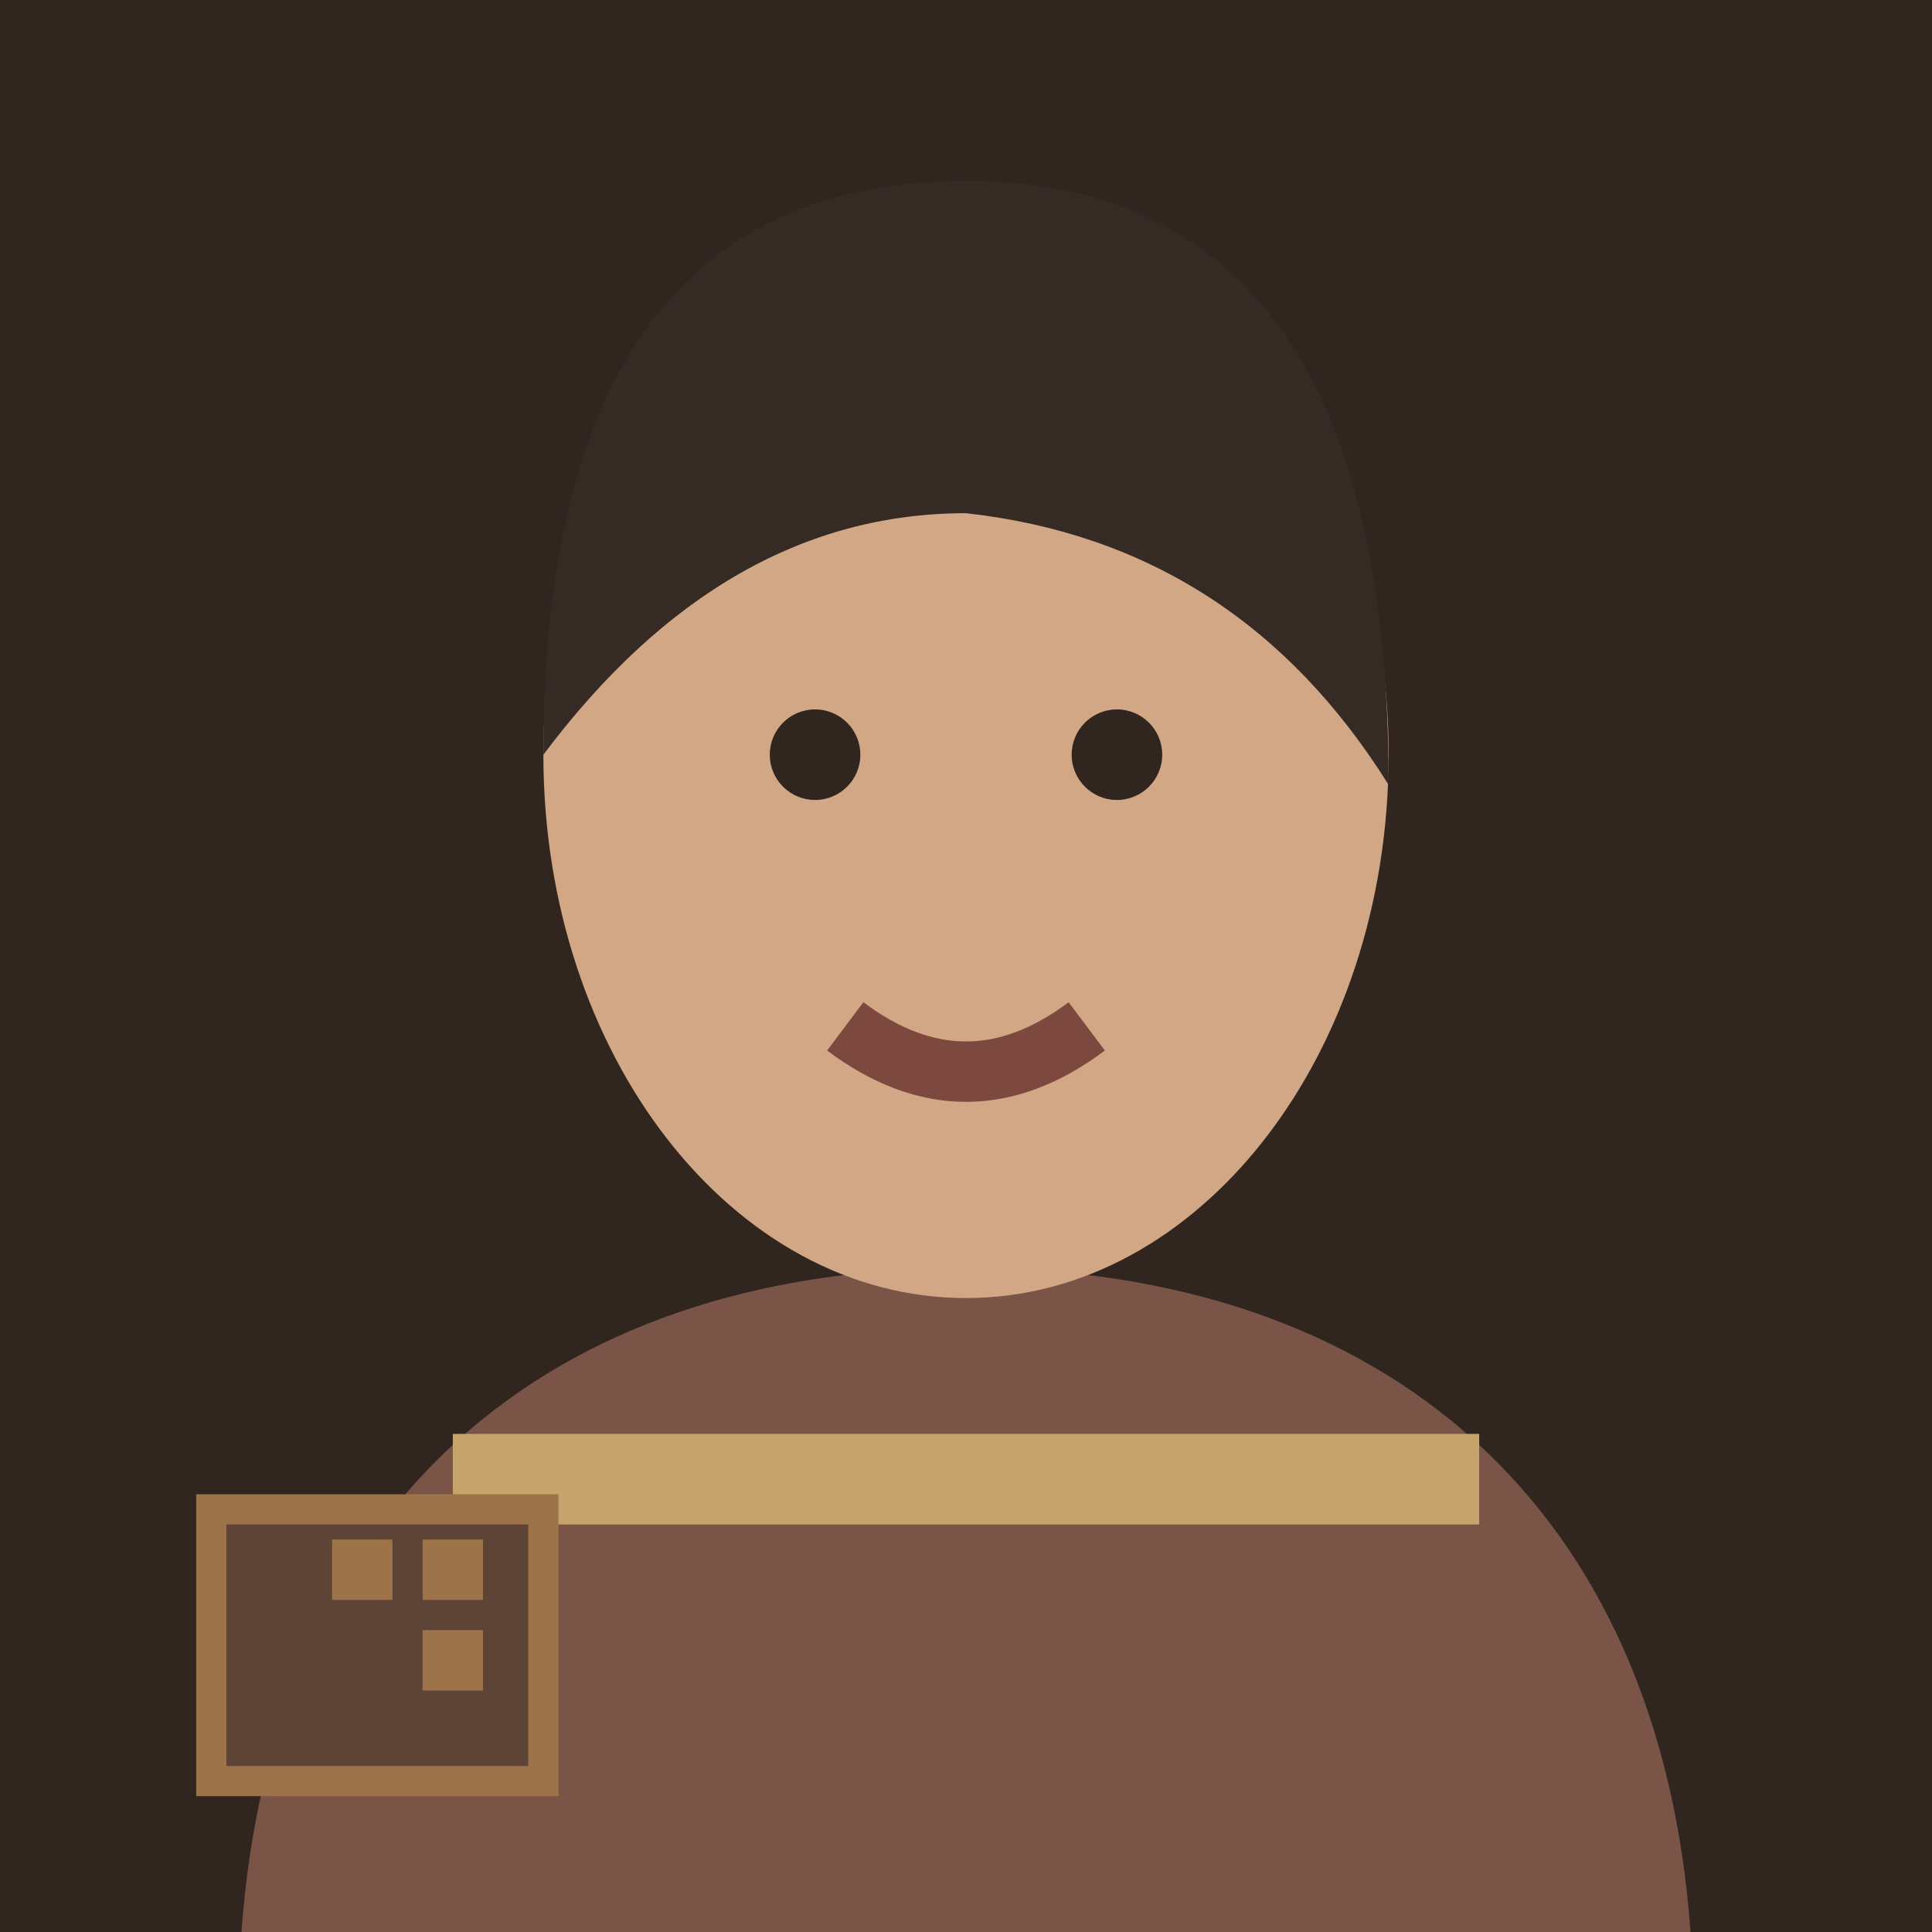
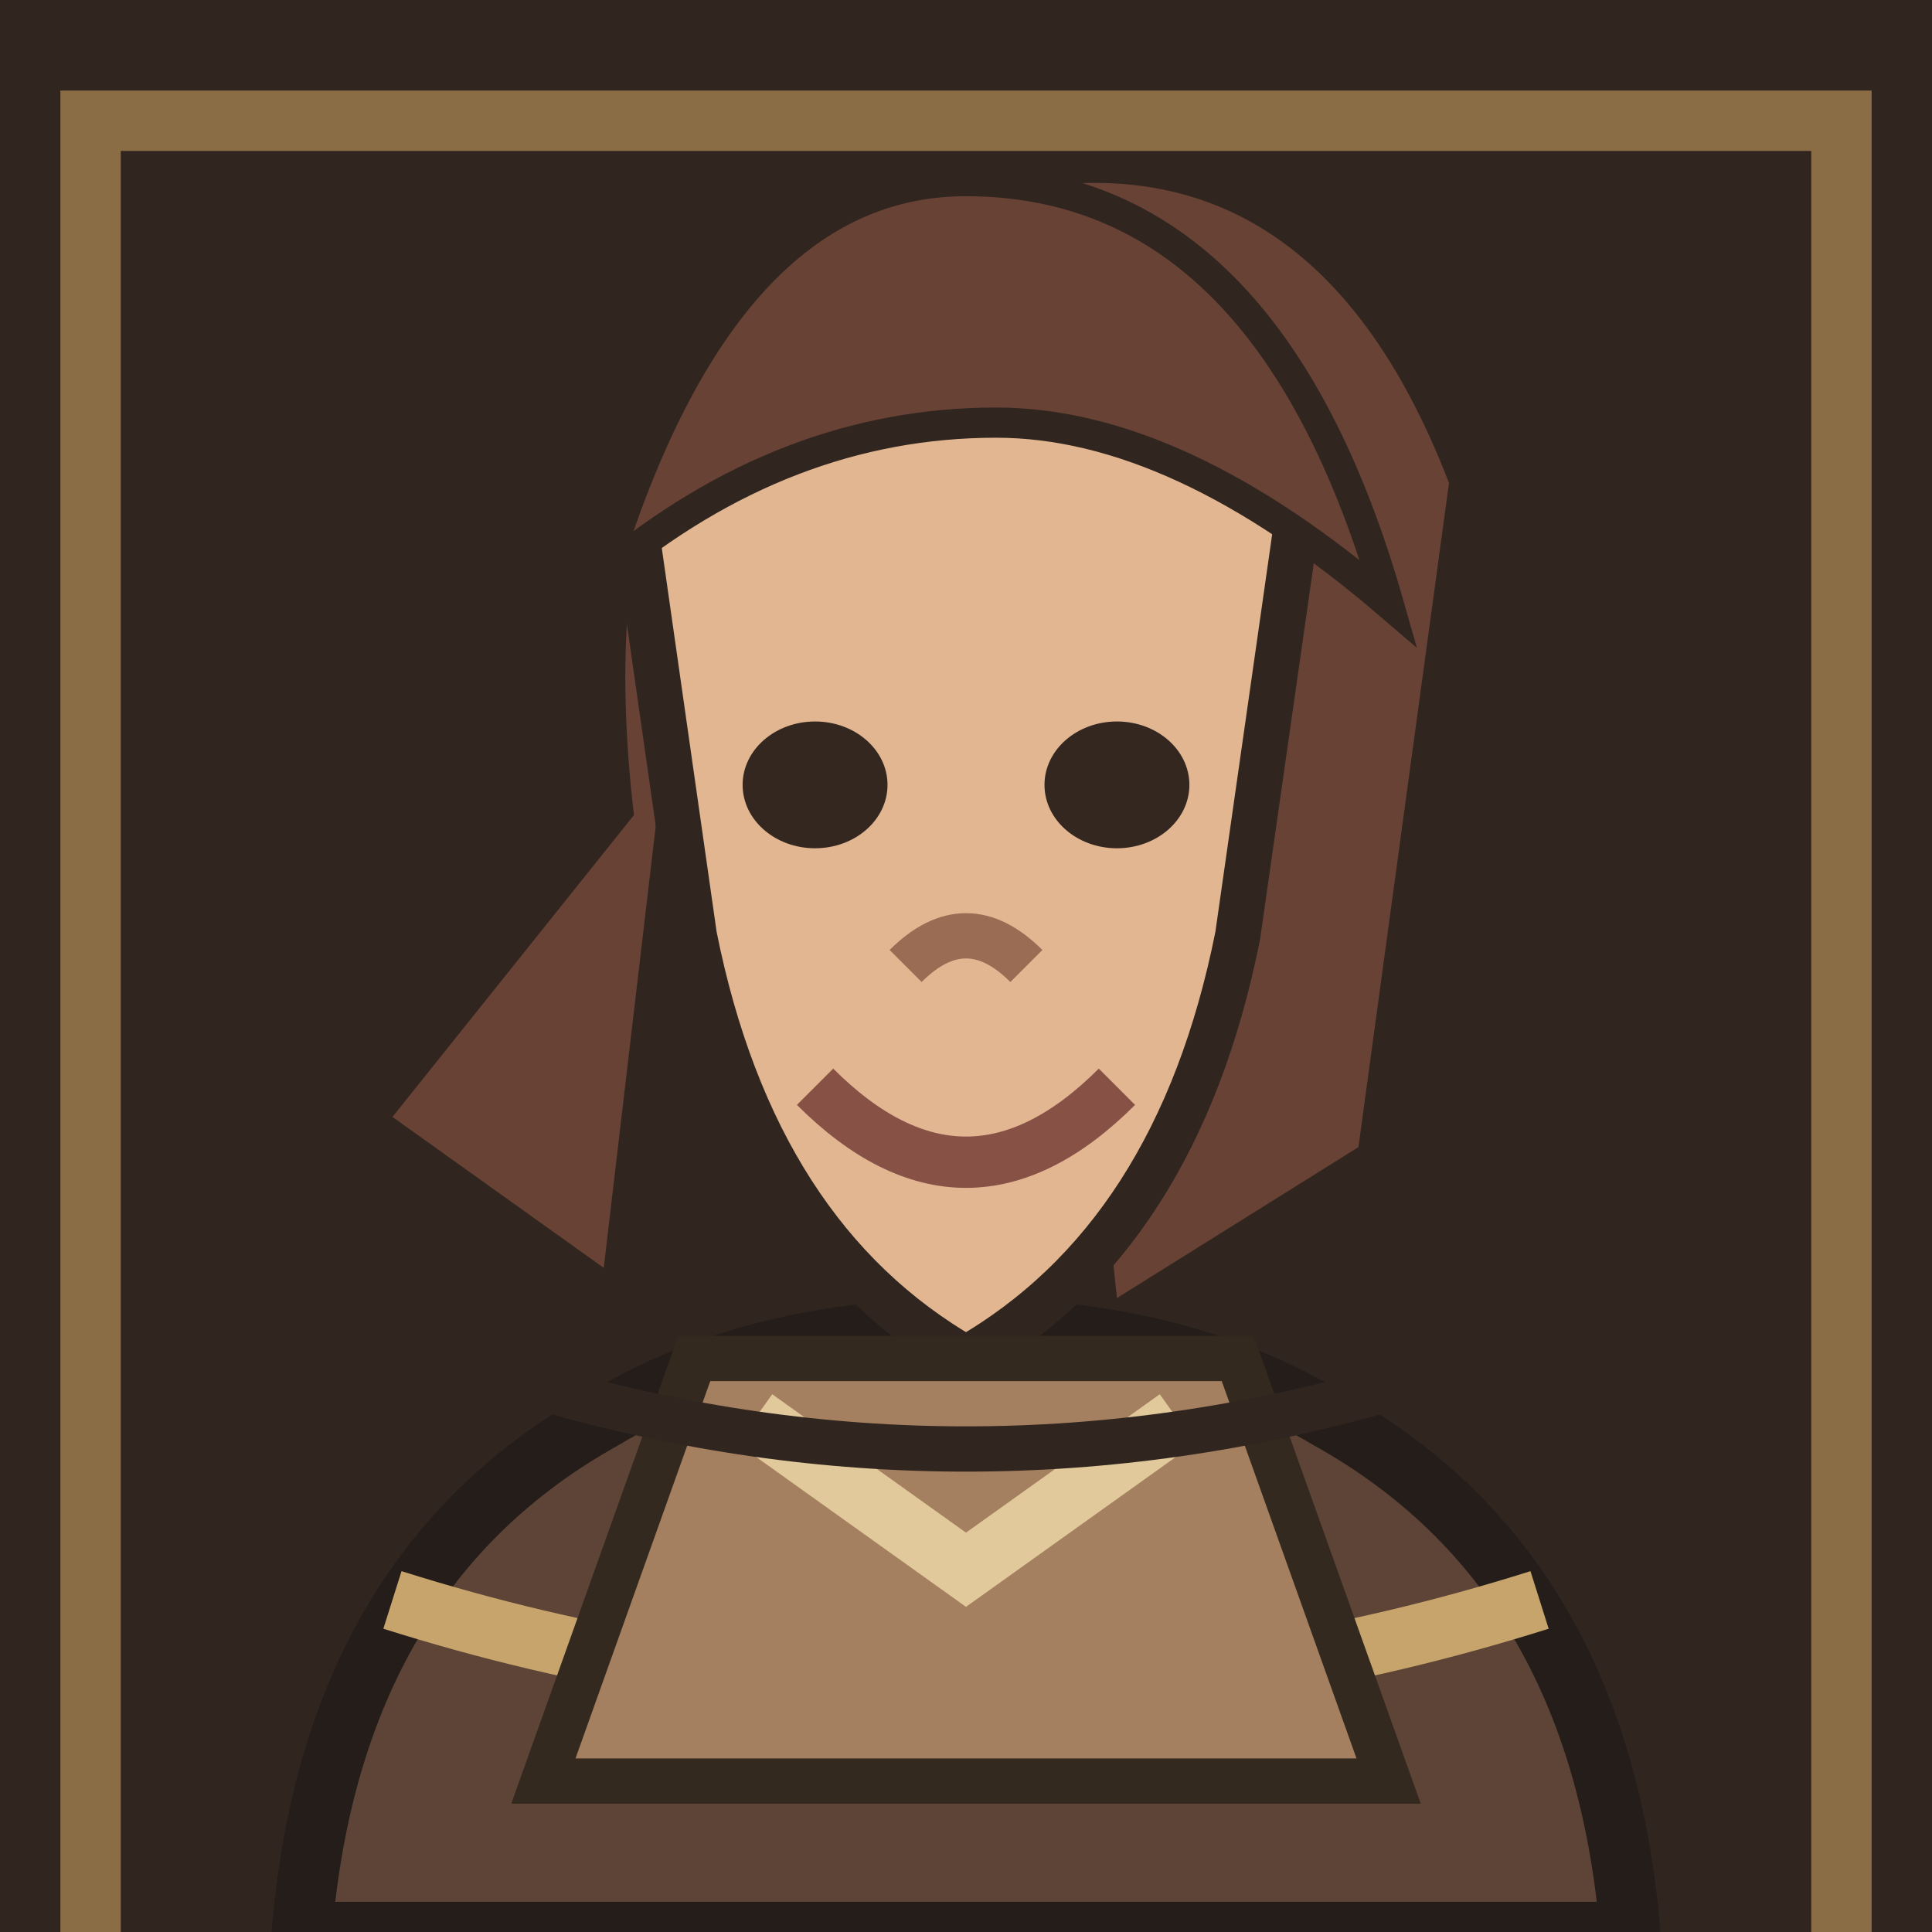
- <svg xmlns="http://www.w3.org/2000/svg" viewBox="0 0 64 64" width="64" height="64">
+ <svg xmlns="http://www.w3.org/2000/svg" viewBox="0 0 64 64" width="64" height="64" role="img" aria-label="타티야나의 창작 초상">
  <rect width="64" height="64" fill="#30251f" />
-   <path d="M8 64c1-14 10-22 24-22s23 8 24 22" fill="#7a5547" />
-   <ellipse cx="32" cy="25" rx="14" ry="18" fill="#d1a786" />
-   <path d="M18 25q0-19 14-19t14 20q-5-8-14-9-8 0-14 8" fill="#362a24" />
-   <circle cx="27" cy="25" r="1.5" fill="#30251f" />
-   <circle cx="37" cy="25" r="1.5" fill="#30251f" />
-   <path d="M28 34q4 3 8 0" fill="none" stroke="#7d483d" stroke-width="2" />
-   <path d="M15 49h34" stroke="#c6a46c" stroke-width="3" />
-   <g aria-label="셋방에서 재봉 일감을 받고 빌린 책을 읽는 세입자">
-     <path d="M7 50h11v9H7z" fill="#5d4436" stroke="#9d7449" stroke-width="1" />
-     <rect x="11" y="51" width="2" height="2" fill="#9d7449" />
-     <rect x="14" y="51" width="2" height="2" fill="#9d7449" />
-     <rect x="14" y="54" width="2" height="2" fill="#9d7449" />
+   <path d="M3 64V4h58v60" fill="none" stroke="#8a6d45" stroke-width="2" />
+   <path d="M10 64q1-12 10-17 5-3 12-3t12 3q9 5 10 17z" fill="#5d4436" stroke="#241d19" stroke-width="2" />
+   <path d="M13 53q19 6 38 0" fill="none" stroke="#c6a46c" stroke-width="2" />
+   <path d="M21 27q-2-17 10-20 12-4 17 9l-3 22-8 5-2-19-13 1-2 17-7-5z" fill="#684234" />
+   <path d="M21 17Q21 10 32 10Q43 10 43 17L41 31Q39 41 32 45Q25 41 23 31Z" fill="#e3b692" stroke="#30251f" stroke-width="1.5" />
+   <ellipse cx="27" cy="26" rx="2.4" ry="2.1" fill="#342720" />
+   <ellipse cx="37" cy="26" rx="2.4" ry="2.1" fill="#342720" />
+   <path d="M30 32q2-2 4 0" fill="none" stroke="#9a6c54" stroke-width="1.5" />
+   <path d="M27 36q5 5 10 0" fill="none" stroke="#875146" stroke-width="1.7" />
+   <g fill="#684234" stroke="#30251f" stroke-width="1">
+     <path d="M20 19q4-13 12-13 10 0 14 14-7-6-13-6-7 0-13 5z" />
  </g>
+   <path d="M23 45h18l5 14H18z" fill="#a58060" stroke="#33291f" stroke-width="1.5" />
+   <path d="M25 47l7 5 7-5" fill="none" stroke="#e1c99c" stroke-width="2" />
+   <path d="M18 46q14 4 28 0" fill="none" stroke="#30251f" stroke-width="1.5" />
</svg>
